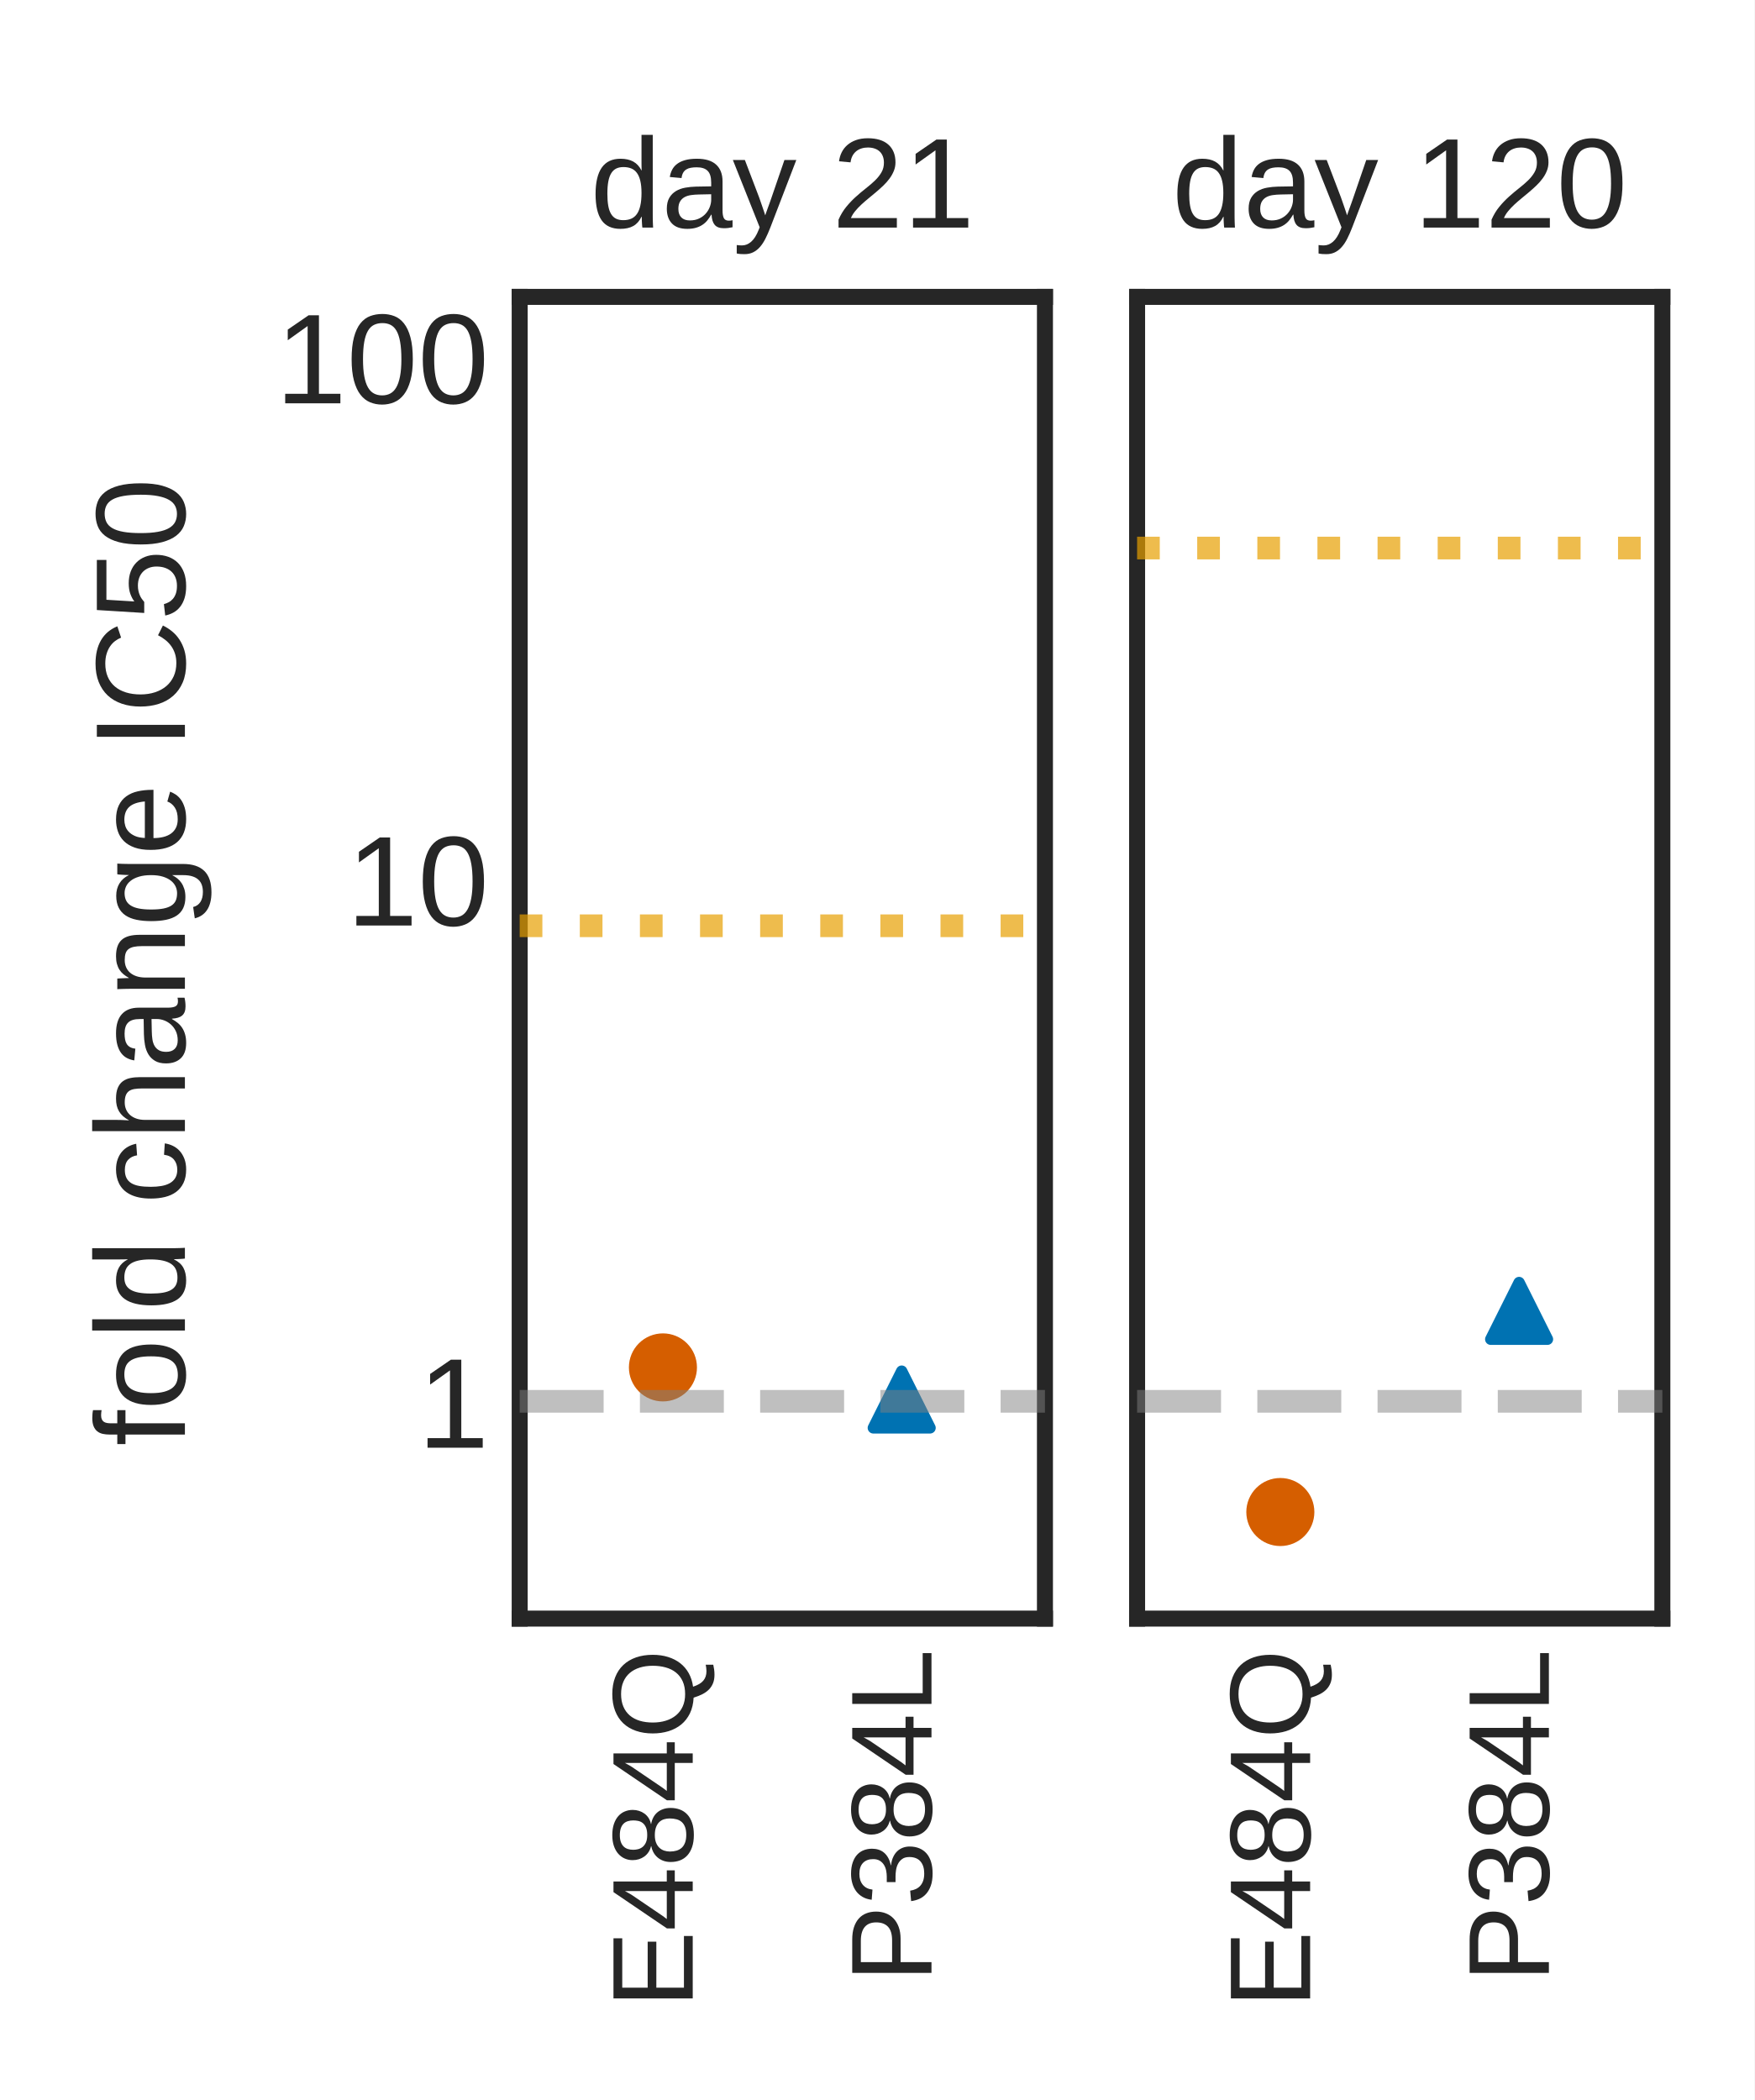
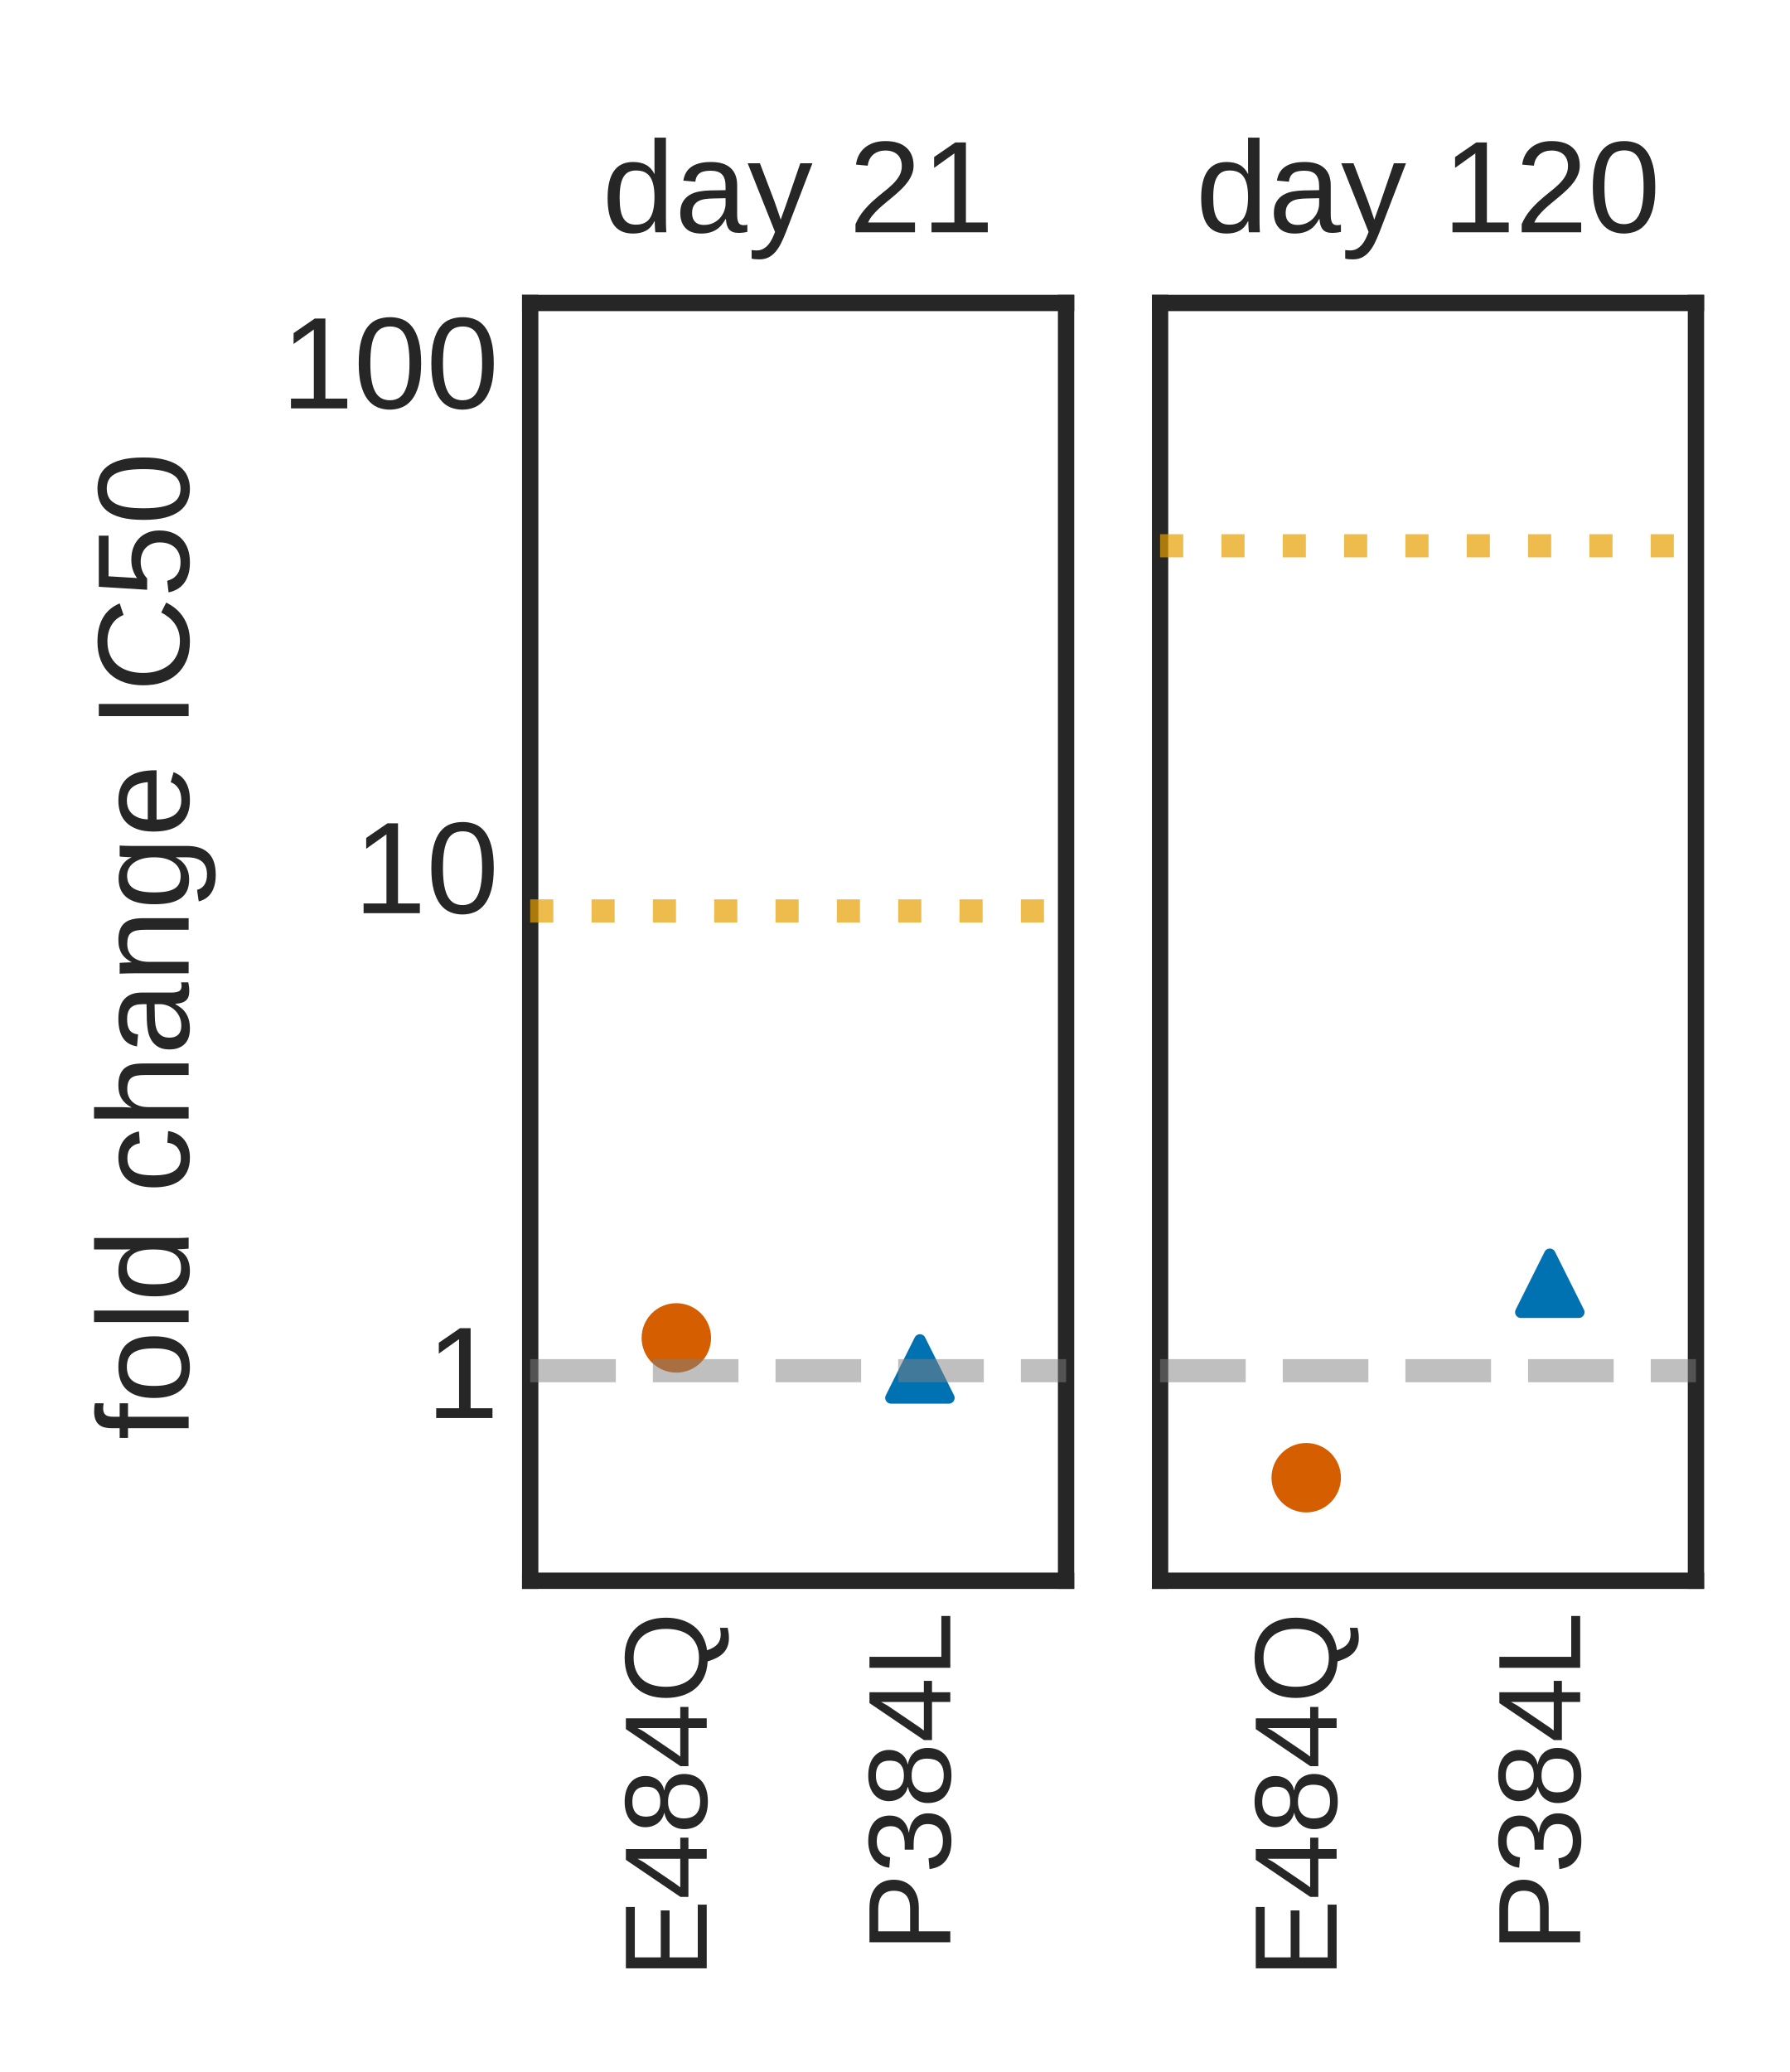
- <svg xmlns="http://www.w3.org/2000/svg" xmlns:xlink="http://www.w3.org/1999/xlink" height="164.102pt" version="1.1" viewBox="0 0 137.085 164.102" width="137.085pt">
+ <svg xmlns="http://www.w3.org/2000/svg" xmlns:xlink="http://www.w3.org/1999/xlink" height="158.666pt" version="1.1" viewBox="0 0 137.085 158.666" width="137.085pt">
  <defs>
    <style type="text/css">*{stroke-linecap:butt;stroke-linejoin:round;}</style>
  </defs>
  <g id="figure_1">
    <g id="patch_1">
-       <path d="M 0 164.102  L 137.085 164.102  L 137.085 0  L 0 0  z " style="fill:#ffffff;" />
+       <path d="M 0 158.666  L 137.085 158.666  L 137.085 0  L 0 0  z " style="fill:#ffffff;" />
    </g>
    <g id="axes_1">
      <g id="patch_2">
-         <path d="M 40.605 126.484  L 81.645 126.484  L 81.645 23.2  L 40.605 23.2  z " style="fill:#ffffff;" />
+         <path d="M 40.605 121.048  L 81.645 121.048  L 81.645 23.2  L 40.605 23.2  z " style="fill:#ffffff;" />
      </g>
      <g id="matplotlib.axis_1">
        <g id="xtick_1">
          <g id="line2d_1" />
          <g id="text_1">
-             <g style="fill:#262626;" transform="translate(54.12476 156.9021)rotate(-90)scale(0.09 -0.09)">
+             <g style="fill:#262626;" transform="translate(54.12476 151.4661)rotate(-90)scale(0.09 -0.09)">
              <defs>
                <path d="M 8.203 0  L 8.203 68.797  L 60.406 68.797  L 60.406 61.188  L 17.531 61.188  L 17.531 39.109  L 57.469 39.109  L 57.469 31.594  L 17.531 31.594  L 17.531 7.625  L 62.406 7.625  L 62.406 0  z " id="LiberationSans-69" />
                <path d="M 43.016 15.578  L 43.016 0  L 34.719 0  L 34.719 15.578  L 2.297 15.578  L 2.297 22.406  L 33.797 68.797  L 43.016 68.797  L 43.016 22.516  L 52.688 22.516  L 52.688 15.578  z M 34.719 58.891  Q 34.625 58.641 34.234 57.938  Q 33.844 57.234 33.344 56.344  Q 32.859 55.469 32.344 54.562  Q 31.844 53.656 31.453 53.078  L 13.812 27.094  Q 13.578 26.703 13.109 26.062  Q 12.641 25.438 12.156 24.781  Q 11.672 24.125 11.172 23.484  Q 10.688 22.859 10.406 22.516  L 34.719 22.516  z " id="LiberationSans-52" />
                <path d="M 51.266 19.188  Q 51.266 14.797 49.875 11.109  Q 48.484 7.422 45.625 4.734  Q 42.781 2.047 38.328 0.531  Q 33.891 -0.984 27.828 -0.984  Q 21.781 -0.984 17.359 0.531  Q 12.938 2.047 10.031 4.703  Q 7.125 7.375 5.734 11.062  Q 4.344 14.75 4.344 19.094  Q 4.344 22.859 5.484 25.781  Q 6.641 28.719 8.562 30.828  Q 10.5 32.953 12.969 34.25  Q 15.438 35.547 18.062 35.984  L 18.062 36.188  Q 15.188 36.859 12.906 38.375  Q 10.641 39.891 9.094 42.016  Q 7.562 44.141 6.75 46.719  Q 5.953 49.312 5.953 52.203  Q 5.953 55.812 7.344 59  Q 8.734 62.203 11.469 64.625  Q 14.203 67.047 18.25 68.438  Q 22.312 69.828 27.641 69.828  Q 33.25 69.828 37.375 68.406  Q 41.5 67 44.203 64.578  Q 46.922 62.156 48.234 58.938  Q 49.562 55.719 49.562 52.094  Q 49.562 49.266 48.75 46.672  Q 47.953 44.094 46.406 41.969  Q 44.875 39.844 42.594 38.344  Q 40.328 36.859 37.359 36.281  L 37.359 36.078  Q 40.328 35.594 42.859 34.297  Q 45.406 33.016 47.266 30.891  Q 49.125 28.766 50.188 25.828  Q 51.266 22.906 51.266 19.188  z M 40.438 51.609  Q 40.438 54.203 39.766 56.344  Q 39.109 58.5 37.594 60.031  Q 36.078 61.578 33.641 62.422  Q 31.203 63.281 27.641 63.281  Q 24.172 63.281 21.781 62.422  Q 19.391 61.578 17.844 60.031  Q 16.312 58.5 15.625 56.344  Q 14.938 54.203 14.938 51.609  Q 14.938 49.562 15.469 47.406  Q 16.016 45.266 17.422 43.5  Q 18.844 41.75 21.328 40.625  Q 23.828 39.5 27.734 39.5  Q 31.891 39.5 34.406 40.625  Q 36.922 41.75 38.25 43.5  Q 39.594 45.266 40.016 47.406  Q 40.438 49.562 40.438 51.609  z M 42.141 20.016  Q 42.141 22.516 41.453 24.828  Q 40.766 27.156 39.109 28.938  Q 37.453 30.719 34.641 31.812  Q 31.844 32.906 27.641 32.906  Q 23.781 32.906 21.062 31.812  Q 18.359 30.719 16.672 28.906  Q 14.984 27.094 14.203 24.719  Q 13.422 22.359 13.422 19.828  Q 13.422 16.656 14.203 14.031  Q 14.984 11.422 16.688 9.547  Q 18.406 7.672 21.188 6.641  Q 23.969 5.609 27.938 5.609  Q 31.938 5.609 34.672 6.641  Q 37.406 7.672 39.062 9.547  Q 40.719 11.422 41.422 14.078  Q 42.141 16.75 42.141 20.016  z " id="LiberationSans-56" />
                <path d="M 73 34.719  Q 73 27.438 71.109 21.406  Q 69.234 15.375 65.688 10.828  Q 62.156 6.297 57 3.438  Q 51.859 0.594 45.312 -0.297  Q 46.344 -3.422 47.625 -5.609  Q 48.922 -7.812 50.578 -9.203  Q 52.25 -10.594 54.266 -11.25  Q 56.297 -11.922 58.797 -11.922  Q 60.156 -11.922 61.719 -11.719  Q 63.281 -11.531 64.406 -11.281  L 64.406 -17.828  Q 62.547 -18.266 60.328 -18.578  Q 58.109 -18.891 55.719 -18.891  Q 51.516 -18.891 48.391 -17.641  Q 45.266 -16.406 42.891 -14.078  Q 40.531 -11.766 38.812 -8.391  Q 37.109 -5.031 35.797 -0.781  Q 28.078 -0.391 22.234 2.406  Q 16.406 5.219 12.516 9.938  Q 8.641 14.656 6.688 20.969  Q 4.734 27.297 4.734 34.719  Q 4.734 42.781 6.984 49.266  Q 9.234 55.766 13.578 60.328  Q 17.922 64.891 24.297 67.359  Q 30.672 69.828 38.922 69.828  Q 47.125 69.828 53.484 67.328  Q 59.859 64.844 64.172 60.25  Q 68.5 55.672 70.75 49.172  Q 73 42.672 73 34.719  z M 63.484 34.719  Q 63.484 40.922 61.891 46  Q 60.297 51.078 57.203 54.688  Q 54.109 58.297 49.516 60.25  Q 44.922 62.203 38.922 62.203  Q 32.766 62.203 28.125 60.25  Q 23.484 58.297 20.375 54.688  Q 17.281 51.078 15.734 46  Q 14.203 40.922 14.203 34.719  Q 14.203 28.516 15.797 23.359  Q 17.391 18.219 20.484 14.484  Q 23.578 10.75 28.188 8.672  Q 32.812 6.594 38.812 6.594  Q 45.266 6.594 49.922 8.688  Q 54.594 10.797 57.594 14.531  Q 60.594 18.266 62.031 23.438  Q 63.484 28.609 63.484 34.719  z " id="LiberationSans-81" />
              </defs>
              <use xlink:href="#LiberationSans-69" />
              <use x="66.699" xlink:href="#LiberationSans-52" />
              <use x="122.314" xlink:href="#LiberationSans-56" />
              <use x="177.93" xlink:href="#LiberationSans-52" />
              <use x="233.545" xlink:href="#LiberationSans-81" />
            </g>
          </g>
        </g>
        <g id="xtick_2">
          <g id="line2d_2" />
          <g id="text_2">
-             <g style="fill:#262626;" transform="translate(72.7793 154.9067)rotate(-90)scale(0.09 -0.09)">
+             <g style="fill:#262626;" transform="translate(72.7793 149.4707)rotate(-90)scale(0.09 -0.09)">
              <defs>
                <path d="M 61.422 48.094  Q 61.422 43.609 59.938 39.719  Q 58.453 35.844 55.5 32.984  Q 52.547 30.125 48.094 28.469  Q 43.656 26.812 37.75 26.812  L 17.531 26.812  L 17.531 0  L 8.203 0  L 8.203 68.797  L 37.156 68.797  Q 43.266 68.797 47.797 67.312  Q 52.344 65.828 55.375 63.109  Q 58.406 60.406 59.906 56.562  Q 61.422 52.734 61.422 48.094  z M 52.047 48  Q 52.047 54.547 48.047 57.938  Q 44.047 61.328 36.031 61.328  L 17.531 61.328  L 17.531 34.188  L 36.422 34.188  Q 44.484 34.188 48.266 37.75  Q 52.047 41.312 52.047 48  z " id="LiberationSans-80" />
                <path d="M 51.219 19  Q 51.219 14.266 49.672 10.547  Q 48.141 6.844 45.188 4.266  Q 42.234 1.703 37.859 0.359  Q 33.5 -0.984 27.875 -0.984  Q 21.484 -0.984 17.109 0.609  Q 12.75 2.203 9.906 4.812  Q 7.078 7.422 5.656 10.766  Q 4.25 14.109 3.812 17.672  L 12.891 18.5  Q 13.281 15.766 14.328 13.516  Q 15.375 11.281 17.188 9.672  Q 19 8.062 21.625 7.172  Q 24.266 6.297 27.875 6.297  Q 34.516 6.297 38.297 9.562  Q 42.094 12.844 42.094 19.281  Q 42.094 23.094 40.406 25.406  Q 38.719 27.734 36.203 29.031  Q 33.688 30.328 30.734 30.766  Q 27.781 31.203 25.297 31.203  L 20.312 31.203  L 20.312 38.812  L 25.094 38.812  Q 27.594 38.812 30.266 39.328  Q 32.953 39.844 35.172 41.188  Q 37.406 42.531 38.844 44.828  Q 40.281 47.125 40.281 50.688  Q 40.281 56.203 37.031 59.391  Q 33.797 62.594 27.391 62.594  Q 21.578 62.594 17.984 59.609  Q 14.406 56.641 13.812 51.219  L 4.984 51.906  Q 5.516 56.453 7.469 59.812  Q 9.422 63.188 12.422 65.406  Q 15.438 67.625 19.281 68.719  Q 23.141 69.828 27.484 69.828  Q 33.25 69.828 37.391 68.375  Q 41.547 66.938 44.188 64.469  Q 46.828 62.016 48.062 58.688  Q 49.312 55.375 49.312 51.609  Q 49.312 48.578 48.484 45.938  Q 47.656 43.312 45.891 41.203  Q 44.141 39.109 41.422 37.594  Q 38.719 36.078 34.906 35.297  L 34.906 35.109  Q 39.062 34.672 42.141 33.219  Q 45.219 31.781 47.219 29.625  Q 49.219 27.484 50.219 24.75  Q 51.219 22.016 51.219 19  z " id="LiberationSans-51" />
                <path d="M 8.203 0  L 8.203 68.797  L 17.531 68.797  L 17.531 7.625  L 52.297 7.625  L 52.297 0  z " id="LiberationSans-76" />
              </defs>
              <use xlink:href="#LiberationSans-80" />
              <use x="66.699" xlink:href="#LiberationSans-51" />
              <use x="122.314" xlink:href="#LiberationSans-56" />
              <use x="177.93" xlink:href="#LiberationSans-52" />
              <use x="233.545" xlink:href="#LiberationSans-76" />
            </g>
          </g>
        </g>
      </g>
      <g id="matplotlib.axis_2">
        <g id="ytick_1">
          <g id="line2d_3" />
          <g id="text_3">
-             <g style="fill:#262626;" transform="translate(32.64375 113.129)scale(0.1 -0.1)">
+             <g style="fill:#262626;" transform="translate(32.64375 108.5866)scale(0.1 -0.1)">
              <defs>
                <path d="M 7.625 0  L 7.625 7.469  L 25.141 7.469  L 25.141 60.406  L 9.625 49.312  L 9.625 57.625  L 25.875 68.797  L 33.984 68.797  L 33.984 7.469  L 50.734 7.469  L 50.734 0  z " id="LiberationSans-49" />
              </defs>
              <use xlink:href="#LiberationSans-49" />
            </g>
          </g>
        </g>
        <g id="ytick_2">
          <g id="line2d_4" />
          <g id="text_4">
-             <g style="fill:#262626;" transform="translate(27.08281 72.32361)scale(0.1 -0.1)">
+             <g style="fill:#262626;" transform="translate(27.08281 69.92886)scale(0.1 -0.1)">
              <defs>
                <path d="M 51.703 34.422  Q 51.703 24.516 49.828 17.75  Q 47.953 10.984 44.703 6.812  Q 41.453 2.641 37.062 0.828  Q 32.672 -0.984 27.688 -0.984  Q 22.656 -0.984 18.312 0.828  Q 13.969 2.641 10.766 6.781  Q 7.562 10.938 5.734 17.703  Q 3.906 24.469 3.906 34.422  Q 3.906 44.828 5.734 51.641  Q 7.562 58.453 10.781 62.5  Q 14.016 66.547 18.406 68.188  Q 22.797 69.828 27.984 69.828  Q 32.906 69.828 37.219 68.188  Q 41.547 66.547 44.766 62.5  Q 48 58.453 49.844 51.641  Q 51.703 44.828 51.703 34.422  z M 42.781 34.422  Q 42.781 42.625 41.797 48.062  Q 40.828 53.516 38.922 56.766  Q 37.016 60.016 34.25 61.359  Q 31.5 62.703 27.984 62.703  Q 24.266 62.703 21.438 61.328  Q 18.609 59.969 16.672 56.719  Q 14.75 53.469 13.766 48.016  Q 12.797 42.578 12.797 34.422  Q 12.797 26.516 13.797 21.094  Q 14.797 15.672 16.719 12.375  Q 18.656 9.078 21.438 7.641  Q 24.219 6.203 27.781 6.203  Q 31.25 6.203 34.031 7.641  Q 36.812 9.078 38.734 12.375  Q 40.672 15.672 41.719 21.094  Q 42.781 26.516 42.781 34.422  z " id="LiberationSans-48" />
              </defs>
              <use xlink:href="#LiberationSans-49" />
              <use x="55.615" xlink:href="#LiberationSans-48" />
            </g>
          </g>
        </g>
        <g id="ytick_3">
          <g id="line2d_5" />
          <g id="text_5">
-             <g style="fill:#262626;" transform="translate(21.52188 31.51816)scale(0.1 -0.1)">
+             <g style="fill:#262626;" transform="translate(21.52188 31.27107)scale(0.1 -0.1)">
              <use xlink:href="#LiberationSans-49" />
              <use x="55.615" xlink:href="#LiberationSans-48" />
              <use x="111.23" xlink:href="#LiberationSans-48" />
            </g>
          </g>
        </g>
        <g id="ytick_4">
          <g id="line2d_6" />
        </g>
        <g id="ytick_5">
          <g id="line2d_7" />
        </g>
        <g id="ytick_6">
          <g id="line2d_8" />
        </g>
        <g id="ytick_7">
          <g id="line2d_9" />
        </g>
        <g id="ytick_8">
          <g id="line2d_10" />
        </g>
        <g id="ytick_9">
          <g id="line2d_11" />
        </g>
        <g id="ytick_10">
          <g id="line2d_12" />
        </g>
        <g id="ytick_11">
          <g id="line2d_13" />
        </g>
        <g id="ytick_12">
          <g id="line2d_14" />
        </g>
        <g id="ytick_13">
          <g id="line2d_15" />
        </g>
        <g id="ytick_14">
          <g id="line2d_16" />
        </g>
        <g id="ytick_15">
          <g id="line2d_17" />
        </g>
        <g id="ytick_16">
          <g id="line2d_18" />
        </g>
        <g id="ytick_17">
          <g id="line2d_19" />
        </g>
        <g id="ytick_18">
          <g id="line2d_20" />
        </g>
        <g id="ytick_19">
          <g id="line2d_21" />
        </g>
        <g id="ytick_20">
          <g id="line2d_22" />
        </g>
        <g id="ytick_21">
          <g id="line2d_23" />
        </g>
        <g id="ytick_22">
          <g id="line2d_24" />
        </g>
        <g id="ytick_23">
          <g id="line2d_25" />
        </g>
        <g id="ytick_24">
          <g id="line2d_26" />
        </g>
        <g id="ytick_25">
          <g id="line2d_27" />
        </g>
        <g id="text_6">
-           <g style="fill:#262626;" transform="translate(14.44688 112.9863)rotate(-90)scale(0.1 -0.1)">
+           <g style="fill:#262626;" transform="translate(14.44688 110.2503)rotate(-90)scale(0.1 -0.1)">
            <defs>
              <path d="M 17.625 46.438  L 17.625 0  L 8.844 0  L 8.844 46.438  L 1.422 46.438  L 1.422 52.828  L 8.844 52.828  L 8.844 58.797  Q 8.844 61.672 9.375 64.141  Q 9.906 66.609 11.344 68.438  Q 12.797 70.266 15.281 71.312  Q 17.781 72.359 21.734 72.359  Q 23.297 72.359 24.969 72.219  Q 26.656 72.078 27.938 71.781  L 27.938 65.094  Q 27.094 65.234 26 65.359  Q 24.906 65.484 24.031 65.484  Q 22.078 65.484 20.828 64.938  Q 19.578 64.406 18.875 63.406  Q 18.172 62.406 17.891 60.938  Q 17.625 59.469 17.625 57.562  L 17.625 52.828  L 27.938 52.828  L 27.938 46.438  z " id="LiberationSans-102" />
              <path d="M 51.422 26.469  Q 51.422 12.594 45.312 5.797  Q 39.203 -0.984 27.594 -0.984  Q 22.078 -0.984 17.719 0.672  Q 13.375 2.344 10.375 5.766  Q 7.375 9.188 5.781 14.328  Q 4.203 19.484 4.203 26.469  Q 4.203 53.812 27.875 53.812  Q 34.031 53.812 38.5 52.094  Q 42.969 50.391 45.828 46.969  Q 48.688 43.562 50.047 38.422  Q 51.422 33.297 51.422 26.469  z M 42.188 26.469  Q 42.188 32.625 41.234 36.625  Q 40.281 40.625 38.453 43.016  Q 36.625 45.406 33.984 46.359  Q 31.344 47.312 28.031 47.312  Q 24.656 47.312 21.938 46.312  Q 19.234 45.312 17.328 42.891  Q 15.438 40.484 14.422 36.469  Q 13.422 32.469 13.422 26.469  Q 13.422 20.312 14.5 16.281  Q 15.578 12.25 17.453 9.859  Q 19.344 7.469 21.906 6.484  Q 24.469 5.516 27.484 5.516  Q 30.859 5.516 33.594 6.469  Q 36.328 7.422 38.234 9.812  Q 40.141 12.203 41.156 16.25  Q 42.188 20.312 42.188 26.469  z " id="LiberationSans-111" />
              <path d="M 6.734 0  L 6.734 72.469  L 15.531 72.469  L 15.531 0  z " id="LiberationSans-108" />
              <path d="M 40.094 8.5  Q 37.641 3.422 33.609 1.219  Q 29.594 -0.984 23.641 -0.984  Q 13.625 -0.984 8.906 5.75  Q 4.203 12.5 4.203 26.172  Q 4.203 53.812 23.641 53.812  Q 29.641 53.812 33.641 51.609  Q 37.641 49.422 40.094 44.625  L 40.188 44.625  Q 40.188 45.125 40.156 46.172  Q 40.141 47.219 40.109 48.359  Q 40.094 49.516 40.094 50.531  Q 40.094 51.562 40.094 52  L 40.094 72.469  L 48.875 72.469  L 48.875 10.891  Q 48.875 8.984 48.891 7.219  Q 48.922 5.469 48.969 4  Q 49.031 2.547 49.078 1.484  Q 49.125 0.438 49.172 0  L 40.766 0  Q 40.672 0.484 40.594 1.391  Q 40.531 2.297 40.453 3.469  Q 40.375 4.641 40.328 5.938  Q 40.281 7.234 40.281 8.5  z M 13.422 26.469  Q 13.422 21 14.109 17.094  Q 14.797 13.188 16.312 10.672  Q 17.828 8.156 20.172 6.984  Q 22.516 5.812 25.875 5.812  Q 29.344 5.812 32 6.938  Q 34.672 8.062 36.453 10.578  Q 38.234 13.094 39.156 17.141  Q 40.094 21.188 40.094 27.047  Q 40.094 32.672 39.156 36.547  Q 38.234 40.438 36.422 42.828  Q 34.625 45.219 32 46.266  Q 29.391 47.312 25.984 47.312  Q 22.75 47.312 20.406 46.188  Q 18.062 45.062 16.5 42.578  Q 14.938 40.094 14.172 36.109  Q 13.422 32.125 13.422 26.469  z " id="LiberationSans-100" />
              <path id="LiberationSans-32" />
              <path d="M 13.422 26.656  Q 13.422 22.125 14.078 18.312  Q 14.75 14.5 16.312 11.734  Q 17.875 8.984 20.438 7.469  Q 23 5.953 26.766 5.953  Q 31.453 5.953 34.594 8.484  Q 37.75 11.031 38.484 16.312  L 47.359 15.719  Q 46.922 12.453 45.453 9.422  Q 44 6.391 41.484 4.094  Q 38.969 1.812 35.344 0.406  Q 31.734 -0.984 27 -0.984  Q 20.797 -0.984 16.453 1.109  Q 12.109 3.219 9.391 6.906  Q 6.688 10.594 5.469 15.594  Q 4.25 20.609 4.25 26.469  Q 4.25 31.781 5.125 35.859  Q 6 39.938 7.594 42.984  Q 9.188 46.047 11.328 48.125  Q 13.484 50.203 15.984 51.438  Q 18.5 52.688 21.281 53.25  Q 24.078 53.812 26.906 53.812  Q 31.344 53.812 34.812 52.594  Q 38.281 51.375 40.797 49.25  Q 43.312 47.125 44.875 44.234  Q 46.438 41.359 47.078 38.031  L 38.031 37.359  Q 37.359 41.75 34.562 44.328  Q 31.781 46.922 26.656 46.922  Q 22.906 46.922 20.391 45.672  Q 17.875 44.438 16.312 41.922  Q 14.75 39.406 14.078 35.594  Q 13.422 31.781 13.422 26.656  z " id="LiberationSans-99" />
              <path d="M 15.484 43.797  Q 16.938 46.484 18.641 48.359  Q 20.359 50.25 22.406 51.469  Q 24.469 52.688 26.906 53.25  Q 29.344 53.812 32.375 53.812  Q 37.453 53.812 40.703 52.438  Q 43.953 51.078 45.828 48.609  Q 47.703 46.141 48.406 42.719  Q 49.125 39.312 49.125 35.203  L 49.125 0  L 40.281 0  L 40.281 33.5  Q 40.281 36.859 39.859 39.391  Q 39.453 41.938 38.281 43.625  Q 37.109 45.312 34.953 46.156  Q 32.812 47.016 29.391 47.016  Q 26.266 47.016 23.75 45.891  Q 21.234 44.781 19.453 42.719  Q 17.672 40.672 16.688 37.734  Q 15.719 34.812 15.719 31.156  L 15.719 0  L 6.938 0  L 6.938 72.469  L 15.719 72.469  L 15.719 53.609  Q 15.719 52 15.672 50.391  Q 15.625 48.781 15.547 47.406  Q 15.484 46.047 15.422 45.094  Q 15.375 44.141 15.328 43.797  z " id="LiberationSans-104" />
              <path d="M 20.219 -0.984  Q 12.25 -0.984 8.25 3.219  Q 4.25 7.422 4.25 14.75  Q 4.25 19.969 6.219 23.312  Q 8.203 26.656 11.391 28.562  Q 14.594 30.469 18.688 31.203  Q 22.797 31.938 27.047 32.031  L 38.922 32.234  L 38.922 35.109  Q 38.922 38.375 38.234 40.672  Q 37.547 42.969 36.125 44.375  Q 34.719 45.797 32.594 46.453  Q 30.469 47.125 27.594 47.125  Q 25.047 47.125 23 46.75  Q 20.953 46.391 19.438 45.438  Q 17.922 44.484 16.984 42.844  Q 16.062 41.219 15.766 38.719  L 6.594 39.547  Q 7.078 42.672 8.438 45.281  Q 9.812 47.906 12.328 49.797  Q 14.844 51.703 18.625 52.75  Q 22.406 53.812 27.781 53.812  Q 37.75 53.812 42.766 49.234  Q 47.797 44.672 47.797 36.031  L 47.797 13.281  Q 47.797 9.375 48.828 7.391  Q 49.859 5.422 52.734 5.422  Q 53.469 5.422 54.203 5.516  Q 54.938 5.609 55.609 5.766  L 55.609 0.297  Q 53.953 -0.094 52.312 -0.281  Q 50.688 -0.484 48.828 -0.484  Q 46.344 -0.484 44.562 0.172  Q 42.781 0.828 41.656 2.172  Q 40.531 3.516 39.938 5.484  Q 39.359 7.469 39.203 10.109  L 38.922 10.109  Q 37.5 7.562 35.812 5.516  Q 34.125 3.469 31.875 2.031  Q 29.641 0.594 26.781 -0.188  Q 23.922 -0.984 20.219 -0.984  z M 22.219 5.609  Q 26.422 5.609 29.562 7.141  Q 32.719 8.688 34.781 11.078  Q 36.859 13.484 37.891 16.312  Q 38.922 19.141 38.922 21.734  L 38.922 26.078  L 29.297 25.875  Q 26.078 25.828 23.172 25.406  Q 20.266 25 18.062 23.781  Q 15.875 22.562 14.578 20.359  Q 13.281 18.172 13.281 14.594  Q 13.281 10.297 15.594 7.953  Q 17.922 5.609 22.219 5.609  z " id="LiberationSans-97" />
              <path d="M 40.281 0  L 40.281 33.5  Q 40.281 37.359 39.719 39.938  Q 39.156 42.531 37.891 44.109  Q 36.625 45.703 34.547 46.359  Q 32.469 47.016 29.391 47.016  Q 26.266 47.016 23.75 45.922  Q 21.234 44.828 19.453 42.75  Q 17.672 40.672 16.688 37.625  Q 15.719 34.578 15.719 30.609  L 15.719 0  L 6.938 0  L 6.938 41.547  Q 6.938 43.219 6.906 45.047  Q 6.891 46.875 6.828 48.5  Q 6.781 50.141 6.734 51.312  Q 6.688 52.484 6.641 52.828  L 14.938 52.828  Q 14.984 52.594 15.031 51.516  Q 15.094 50.438 15.156 49.047  Q 15.234 47.656 15.281 46.219  Q 15.328 44.781 15.328 43.797  L 15.484 43.797  Q 16.75 46.094 18.266 47.953  Q 19.781 49.812 21.781 51.094  Q 23.781 52.391 26.359 53.094  Q 28.953 53.812 32.375 53.812  Q 36.766 53.812 39.938 52.734  Q 43.109 51.656 45.156 49.406  Q 47.219 47.172 48.172 43.625  Q 49.125 40.094 49.125 35.203  L 49.125 0  z " id="LiberationSans-110" />
              <path d="M 26.766 -20.75  Q 22.219 -20.75 18.703 -19.812  Q 15.188 -18.891 12.688 -17.156  Q 10.203 -15.438 8.641 -13.031  Q 7.078 -10.641 6.391 -7.719  L 15.234 -6.453  Q 16.109 -10.109 19.109 -12.078  Q 22.125 -14.062 27 -14.062  Q 29.984 -14.062 32.422 -13.234  Q 34.859 -12.406 36.562 -10.562  Q 38.281 -8.734 39.203 -5.797  Q 40.141 -2.875 40.141 1.312  L 40.141 9.812  L 40.047 9.812  Q 39.062 7.812 37.625 5.984  Q 36.188 4.156 34.109 2.734  Q 32.031 1.312 29.297 0.453  Q 26.562 -0.391 23.047 -0.391  Q 18.016 -0.391 14.422 1.297  Q 10.844 2.984 8.562 6.344  Q 6.297 9.719 5.25 14.719  Q 4.203 19.734 4.203 26.312  Q 4.203 32.672 5.25 37.75  Q 6.297 42.828 8.656 46.359  Q 11.031 49.906 14.812 51.781  Q 18.609 53.656 24.031 53.656  Q 29.641 53.656 33.766 51.094  Q 37.891 48.531 40.141 43.797  L 40.234 43.797  Q 40.234 45.016 40.297 46.531  Q 40.375 48.047 40.453 49.391  Q 40.531 50.734 40.625 51.703  Q 40.719 52.688 40.828 52.828  L 49.172 52.828  Q 49.125 52.391 49.078 51.344  Q 49.031 50.297 48.969 48.828  Q 48.922 47.359 48.891 45.578  Q 48.875 43.797 48.875 41.891  L 48.875 1.516  Q 48.875 -9.578 43.422 -15.156  Q 37.984 -20.75 26.766 -20.75  z M 40.141 26.422  Q 40.141 31.938 38.938 35.859  Q 37.75 39.797 35.797 42.281  Q 33.844 44.781 31.328 45.953  Q 28.812 47.125 26.172 47.125  Q 22.797 47.125 20.375 45.953  Q 17.969 44.781 16.375 42.266  Q 14.797 39.75 14.031 35.812  Q 13.281 31.891 13.281 26.422  Q 13.281 20.703 14.031 16.812  Q 14.797 12.938 16.359 10.547  Q 17.922 8.156 20.312 7.125  Q 22.703 6.109 26.031 6.109  Q 28.656 6.109 31.172 7.219  Q 33.688 8.344 35.688 10.781  Q 37.703 13.234 38.922 17.094  Q 40.141 20.953 40.141 26.422  z " id="LiberationSans-103" />
              <path d="M 13.484 24.562  Q 13.484 20.406 14.328 16.906  Q 15.188 13.422 16.969 10.906  Q 18.75 8.406 21.531 7  Q 24.312 5.609 28.219 5.609  Q 33.938 5.609 37.375 7.906  Q 40.828 10.203 42.047 13.719  L 49.75 11.531  Q 48.922 9.328 47.438 7.109  Q 45.953 4.891 43.453 3.094  Q 40.969 1.312 37.234 0.156  Q 33.5 -0.984 28.219 -0.984  Q 16.5 -0.984 10.375 6  Q 4.25 12.984 4.25 26.766  Q 4.25 34.188 6.094 39.328  Q 7.953 44.484 11.172 47.703  Q 14.406 50.922 18.703 52.359  Q 23 53.812 27.875 53.812  Q 34.516 53.812 38.984 51.656  Q 43.453 49.516 46.156 45.719  Q 48.875 41.938 50.016 36.812  Q 51.172 31.688 51.172 25.734  L 51.172 24.562  z M 42.094 31.297  Q 41.359 39.656 37.844 43.484  Q 34.328 47.312 27.734 47.312  Q 25.531 47.312 23.109 46.609  Q 20.703 45.906 18.656 44.094  Q 16.609 42.281 15.188 39.172  Q 13.766 36.078 13.578 31.297  z " id="LiberationSans-101" />
              <path d="M 9.234 0  L 9.234 68.797  L 18.562 68.797  L 18.562 0  z " id="LiberationSans-73" />
              <path d="M 38.672 62.203  Q 32.812 62.203 28.297 60.25  Q 23.781 58.297 20.719 54.688  Q 17.672 51.078 16.109 46  Q 14.547 40.922 14.547 34.719  Q 14.547 28.516 16.234 23.359  Q 17.922 18.219 21.062 14.5  Q 24.219 10.797 28.781 8.734  Q 33.344 6.688 39.062 6.688  Q 43.062 6.688 46.359 7.734  Q 49.656 8.797 52.312 10.688  Q 54.984 12.594 57.078 15.203  Q 59.188 17.828 60.797 21  L 68.406 17.188  Q 66.547 13.328 63.812 10  Q 61.078 6.688 57.391 4.25  Q 53.719 1.812 49.047 0.406  Q 44.391 -0.984 38.625 -0.984  Q 30.281 -0.984 24 1.672  Q 17.719 4.344 13.5 9.109  Q 9.281 13.875 7.172 20.406  Q 5.078 26.953 5.078 34.719  Q 5.078 42.781 7.297 49.266  Q 9.516 55.766 13.781 60.328  Q 18.062 64.891 24.312 67.359  Q 30.562 69.828 38.578 69.828  Q 49.562 69.828 56.938 65.531  Q 64.312 61.234 67.781 52.781  L 58.938 49.859  Q 57.953 52.297 56.297 54.516  Q 54.641 56.734 52.141 58.438  Q 49.656 60.156 46.312 61.172  Q 42.969 62.203 38.672 62.203  z " id="LiberationSans-67" />
              <path d="M 51.422 22.406  Q 51.422 17.234 49.859 12.938  Q 48.297 8.641 45.219 5.531  Q 42.141 2.438 37.578 0.719  Q 33.016 -0.984 27 -0.984  Q 21.578 -0.984 17.547 0.281  Q 13.531 1.562 10.734 3.781  Q 7.953 6 6.312 8.984  Q 4.688 11.969 4 15.375  L 12.891 16.406  Q 13.422 14.453 14.391 12.625  Q 15.375 10.797 17.062 9.344  Q 18.75 7.906 21.219 7.047  Q 23.688 6.203 27.203 6.203  Q 30.609 6.203 33.391 7.25  Q 36.188 8.297 38.156 10.344  Q 40.141 12.406 41.203 15.375  Q 42.281 18.359 42.281 22.219  Q 42.281 25.391 41.25 28.047  Q 40.234 30.719 38.328 32.641  Q 36.422 34.578 33.656 35.641  Q 30.906 36.719 27.391 36.719  Q 25.203 36.719 23.344 36.328  Q 21.484 35.938 19.891 35.25  Q 18.312 34.578 17.016 33.672  Q 15.719 32.766 14.594 31.781  L 6 31.781  L 8.297 68.797  L 47.406 68.797  L 47.406 61.328  L 16.312 61.328  L 14.984 39.5  Q 17.328 41.312 20.844 42.594  Q 24.359 43.891 29.203 43.891  Q 34.328 43.891 38.422 42.328  Q 42.531 40.766 45.406 37.906  Q 48.297 35.062 49.859 31.109  Q 51.422 27.156 51.422 22.406  z " id="LiberationSans-53" />
            </defs>
            <use xlink:href="#LiberationSans-102" />
            <use x="27.783" xlink:href="#LiberationSans-111" />
            <use x="83.398" xlink:href="#LiberationSans-108" />
            <use x="105.615" xlink:href="#LiberationSans-100" />
            <use x="161.23" xlink:href="#LiberationSans-32" />
            <use x="189.014" xlink:href="#LiberationSans-99" />
            <use x="239.014" xlink:href="#LiberationSans-104" />
            <use x="294.629" xlink:href="#LiberationSans-97" />
            <use x="350.244" xlink:href="#LiberationSans-110" />
            <use x="405.859" xlink:href="#LiberationSans-103" />
            <use x="461.475" xlink:href="#LiberationSans-101" />
            <use x="517.09" xlink:href="#LiberationSans-32" />
            <use x="544.873" xlink:href="#LiberationSans-73" />
            <use x="572.656" xlink:href="#LiberationSans-67" />
            <use x="644.873" xlink:href="#LiberationSans-53" />
            <use x="700.488" xlink:href="#LiberationSans-48" />
          </g>
        </g>
      </g>
      <g id="PathCollection_1">
        <defs>
-           <path d="M 0 -2.216  L -2.216 2.216  L 2.216 2.216  z " id="mc33ca6f68c" style="stroke:#0072b2;stroke-width:0.886;" />
+           <path d="M 0 -2.216  L -2.216 2.216  L 2.216 2.216  z " id="me2c1420873" style="stroke:#0072b2;stroke-width:0.886;" />
        </defs>
-         <g clip-path="url(#p1f6f3474d0)">
-           <use style="fill:#0072b2;stroke:#0072b2;stroke-width:0.886;" x="70.452" xlink:href="#mc33ca6f68c" y="109.363" />
+         <g clip-path="url(#pf8223e79ac)">
+           <use style="fill:#0072b2;stroke:#0072b2;stroke-width:0.886;" x="70.452" xlink:href="#me2c1420873" y="104.828" />
        </g>
      </g>
      <g id="PathCollection_2">
        <defs>
-           <path d="M 0 2.216  C 0.588 2.216 1.151 1.982 1.567 1.567  C 1.982 1.151 2.216 0.588 2.216 0  C 2.216 -0.588 1.982 -1.151 1.567 -1.567  C 1.151 -1.982 0.588 -2.216 0 -2.216  C -0.588 -2.216 -1.151 -1.982 -1.567 -1.567  C -1.982 -1.151 -2.216 -0.588 -2.216 0  C -2.216 0.588 -1.982 1.151 -1.567 1.567  C -1.151 1.982 -0.588 2.216 0 2.216  z " id="m890a2435ba" style="stroke:#d55e00;stroke-width:0.886;" />
+           <path d="M 0 2.216  C 0.588 2.216 1.151 1.982 1.567 1.567  C 1.982 1.151 2.216 0.588 2.216 0  C 2.216 -0.588 1.982 -1.151 1.567 -1.567  C 1.151 -1.982 0.588 -2.216 0 -2.216  C -0.588 -2.216 -1.151 -1.982 -1.567 -1.567  C -1.982 -1.151 -2.216 -0.588 -2.216 0  C -2.216 0.588 -1.982 1.151 -1.567 1.567  C -1.151 1.982 -0.588 2.216 0 2.216  z " id="m76bb05b228" style="stroke:#d55e00;stroke-width:0.886;" />
        </defs>
-         <g clip-path="url(#p1f6f3474d0)">
-           <use style="fill:#d55e00;stroke:#d55e00;stroke-width:0.886;" x="51.797" xlink:href="#m890a2435ba" y="106.854" />
+         <g clip-path="url(#pf8223e79ac)">
+           <use style="fill:#d55e00;stroke:#d55e00;stroke-width:0.886;" x="51.797" xlink:href="#m76bb05b228" y="102.451" />
        </g>
      </g>
      <g id="patch_3">
        <path d="M 40.605 23.2  L 81.645 23.2  L 81.645 7.2  L 40.605 7.2  z " style="fill:none;" />
      </g>
      <g id="patch_4">
-         <path d="M 40.605 126.484  L 40.605 23.2  " style="fill:none;stroke:#262626;stroke-linecap:square;stroke-linejoin:miter;stroke-width:1.25;" />
+         <path d="M 40.605 121.048  L 40.605 23.2  " style="fill:none;stroke:#262626;stroke-linecap:square;stroke-linejoin:miter;stroke-width:1.25;" />
      </g>
      <g id="patch_5">
-         <path d="M 81.645 126.484  L 81.645 23.2  " style="fill:none;stroke:#262626;stroke-linecap:square;stroke-linejoin:miter;stroke-width:1.25;" />
+         <path d="M 81.645 121.048  L 81.645 23.2  " style="fill:none;stroke:#262626;stroke-linecap:square;stroke-linejoin:miter;stroke-width:1.25;" />
      </g>
      <g id="patch_6">
-         <path d="M 40.605 126.484  L 81.645 126.484  " style="fill:none;stroke:#262626;stroke-linecap:square;stroke-linejoin:miter;stroke-width:1.25;" />
+         <path d="M 40.605 121.048  L 81.645 121.048  " style="fill:none;stroke:#262626;stroke-linecap:square;stroke-linejoin:miter;stroke-width:1.25;" />
      </g>
      <g id="patch_7">
        <path d="M 40.605 23.2  L 81.645 23.2  " style="fill:none;stroke:#262626;stroke-linecap:square;stroke-linejoin:miter;stroke-width:1.25;" />
      </g>
      <g id="LineCollection_1">
-         <path clip-path="url(#p1f6f3474d0)" d="M 40.605 109.506  L 81.645 109.506  " style="fill:none;stroke:#808080;stroke-dasharray:6.558,2.836;stroke-dashoffset:0;stroke-opacity:0.502;stroke-width:1.772;" />
+         <path clip-path="url(#pf8223e79ac)" d="M 40.605 104.963  L 81.645 104.963  " style="fill:none;stroke:#808080;stroke-dasharray:6.558,2.836;stroke-dashoffset:0;stroke-opacity:0.502;stroke-width:1.772;" />
      </g>
      <g id="text_7">
        <g style="fill:#262626;" transform="translate(46.11375 17.78594)scale(0.1 -0.1)">
          <defs>
            <path d="M 29.5 0  Q 27.641 -4.781 25.703 -8.609  Q 23.781 -12.453 21.391 -15.156  Q 19 -17.875 16.062 -19.312  Q 13.141 -20.75 9.328 -20.75  Q 7.672 -20.75 6.25 -20.656  Q 4.828 -20.562 3.266 -20.219  L 3.266 -13.625  Q 4.203 -13.766 5.375 -13.844  Q 6.547 -13.922 7.375 -13.922  Q 11.234 -13.922 14.547 -11.031  Q 17.875 -8.156 20.359 -1.859  L 21.188 0.25  L 0.25 52.828  L 9.625 52.828  L 20.75 23.641  Q 21.234 22.312 21.984 20.109  Q 22.75 17.922 23.5 15.719  Q 24.266 13.531 24.844 11.766  Q 25.438 10.016 25.531 9.578  Q 25.688 10.109 26.25 11.688  Q 26.812 13.281 27.516 15.234  Q 28.219 17.188 28.953 19.188  Q 29.688 21.188 30.172 22.656  L 40.531 52.828  L 49.812 52.828  z " id="LiberationSans-121" />
            <path d="M 5.031 0  L 5.031 6.203  Q 7.516 11.922 11.109 16.281  Q 14.703 20.656 18.656 24.188  Q 22.609 27.734 26.484 30.766  Q 30.375 33.797 33.5 36.812  Q 36.625 39.844 38.547 43.156  Q 40.484 46.484 40.484 50.688  Q 40.484 53.609 39.594 55.828  Q 38.719 58.062 37.062 59.562  Q 35.406 61.078 33.078 61.828  Q 30.766 62.594 27.938 62.594  Q 25.297 62.594 22.969 61.859  Q 20.656 61.141 18.844 59.672  Q 17.047 58.203 15.891 56.031  Q 14.75 53.859 14.406 50.984  L 5.422 51.812  Q 5.859 55.516 7.469 58.781  Q 9.078 62.062 11.906 64.531  Q 14.75 67 18.719 68.406  Q 22.703 69.828 27.938 69.828  Q 33.062 69.828 37.062 68.609  Q 41.062 67.391 43.812 64.984  Q 46.578 62.594 48.047 59.078  Q 49.516 55.562 49.516 50.984  Q 49.516 47.516 48.266 44.391  Q 47.016 41.266 44.938 38.422  Q 42.875 35.594 40.141 32.953  Q 37.406 30.328 34.422 27.812  Q 31.453 25.297 28.422 22.828  Q 25.391 20.359 22.719 17.859  Q 20.062 15.375 17.969 12.812  Q 15.875 10.25 14.703 7.469  L 50.594 7.469  L 50.594 0  z " id="LiberationSans-50" />
          </defs>
          <use xlink:href="#LiberationSans-100" />
          <use x="55.615" xlink:href="#LiberationSans-97" />
          <use x="111.23" xlink:href="#LiberationSans-121" />
          <use x="161.23" xlink:href="#LiberationSans-32" />
          <use x="189.014" xlink:href="#LiberationSans-50" />
          <use x="244.629" xlink:href="#LiberationSans-49" />
        </g>
      </g>
      <g id="LineCollection_2">
-         <path clip-path="url(#p1f6f3474d0)" d="M 40.605 72.343  L 81.645 72.343  " style="fill:none;stroke:#e69f00;stroke-dasharray:1.772,2.925;stroke-dashoffset:0;stroke-opacity:0.698;stroke-width:1.772;" />
+         <path clip-path="url(#pf8223e79ac)" d="M 40.605 69.756  L 81.645 69.756  " style="fill:none;stroke:#e69f00;stroke-dasharray:1.772,2.925;stroke-dashoffset:0;stroke-opacity:0.698;stroke-width:1.772;" />
      </g>
    </g>
    <g id="axes_2">
      <g id="patch_8">
-         <path d="M 88.845 126.484  L 129.885 126.484  L 129.885 23.2  L 88.845 23.2  z " style="fill:#ffffff;" />
+         <path d="M 88.845 121.048  L 129.885 121.048  L 129.885 23.2  L 88.845 23.2  z " style="fill:#ffffff;" />
      </g>
      <g id="matplotlib.axis_3">
        <g id="xtick_3">
          <g id="line2d_28" />
          <g id="text_8">
-             <g style="fill:#262626;" transform="translate(102.3648 156.9021)rotate(-90)scale(0.09 -0.09)">
+             <g style="fill:#262626;" transform="translate(102.3648 151.4661)rotate(-90)scale(0.09 -0.09)">
              <use xlink:href="#LiberationSans-69" />
              <use x="66.699" xlink:href="#LiberationSans-52" />
              <use x="122.314" xlink:href="#LiberationSans-56" />
              <use x="177.93" xlink:href="#LiberationSans-52" />
              <use x="233.545" xlink:href="#LiberationSans-81" />
            </g>
          </g>
        </g>
        <g id="xtick_4">
          <g id="line2d_29" />
          <g id="text_9">
-             <g style="fill:#262626;" transform="translate(121.0193 154.9067)rotate(-90)scale(0.09 -0.09)">
+             <g style="fill:#262626;" transform="translate(121.0193 149.4707)rotate(-90)scale(0.09 -0.09)">
              <use xlink:href="#LiberationSans-80" />
              <use x="66.699" xlink:href="#LiberationSans-51" />
              <use x="122.314" xlink:href="#LiberationSans-56" />
              <use x="177.93" xlink:href="#LiberationSans-52" />
              <use x="233.545" xlink:href="#LiberationSans-76" />
            </g>
          </g>
        </g>
      </g>
      <g id="matplotlib.axis_4">
        <g id="ytick_26" />
        <g id="ytick_27" />
        <g id="ytick_28" />
        <g id="ytick_29" />
        <g id="ytick_30" />
        <g id="ytick_31" />
        <g id="ytick_32" />
        <g id="ytick_33" />
        <g id="ytick_34" />
        <g id="ytick_35" />
        <g id="ytick_36" />
        <g id="ytick_37" />
        <g id="ytick_38" />
        <g id="ytick_39" />
        <g id="ytick_40" />
        <g id="ytick_41" />
        <g id="ytick_42" />
        <g id="ytick_43" />
        <g id="ytick_44" />
        <g id="ytick_45" />
        <g id="ytick_46" />
        <g id="ytick_47" />
        <g id="ytick_48" />
        <g id="ytick_49" />
        <g id="ytick_50" />
      </g>
      <g id="PathCollection_3">
-         <g clip-path="url(#p9d1d514a11)">
-           <use style="fill:#0072b2;stroke:#0072b2;stroke-width:0.886;" x="118.692" xlink:href="#mc33ca6f68c" y="102.437" />
+         <g clip-path="url(#p92670fd65f)">
+           <use style="fill:#0072b2;stroke:#0072b2;stroke-width:0.886;" x="118.692" xlink:href="#me2c1420873" y="98.266" />
        </g>
      </g>
      <g id="PathCollection_4">
-         <g clip-path="url(#p9d1d514a11)">
-           <use style="fill:#d55e00;stroke:#d55e00;stroke-width:0.886;" x="100.037" xlink:href="#m890a2435ba" y="118.155" />
+         <g clip-path="url(#p92670fd65f)">
+           <use style="fill:#d55e00;stroke:#d55e00;stroke-width:0.886;" x="100.037" xlink:href="#m76bb05b228" y="113.157" />
        </g>
      </g>
      <g id="patch_9">
        <path d="M 88.845 23.2  L 129.885 23.2  L 129.885 7.2  L 88.845 7.2  z " style="fill:none;" />
      </g>
      <g id="patch_10">
-         <path d="M 88.845 126.484  L 88.845 23.2  " style="fill:none;stroke:#262626;stroke-linecap:square;stroke-linejoin:miter;stroke-width:1.25;" />
+         <path d="M 88.845 121.048  L 88.845 23.2  " style="fill:none;stroke:#262626;stroke-linecap:square;stroke-linejoin:miter;stroke-width:1.25;" />
      </g>
      <g id="patch_11">
-         <path d="M 129.885 126.484  L 129.885 23.2  " style="fill:none;stroke:#262626;stroke-linecap:square;stroke-linejoin:miter;stroke-width:1.25;" />
+         <path d="M 129.885 121.048  L 129.885 23.2  " style="fill:none;stroke:#262626;stroke-linecap:square;stroke-linejoin:miter;stroke-width:1.25;" />
      </g>
      <g id="patch_12">
-         <path d="M 88.845 126.484  L 129.885 126.484  " style="fill:none;stroke:#262626;stroke-linecap:square;stroke-linejoin:miter;stroke-width:1.25;" />
+         <path d="M 88.845 121.048  L 129.885 121.048  " style="fill:none;stroke:#262626;stroke-linecap:square;stroke-linejoin:miter;stroke-width:1.25;" />
      </g>
      <g id="patch_13">
        <path d="M 88.845 23.2  L 129.885 23.2  " style="fill:none;stroke:#262626;stroke-linecap:square;stroke-linejoin:miter;stroke-width:1.25;" />
      </g>
      <g id="LineCollection_3">
-         <path clip-path="url(#p9d1d514a11)" d="M 88.845 109.506  L 129.885 109.506  " style="fill:none;stroke:#808080;stroke-dasharray:6.558,2.836;stroke-dashoffset:0;stroke-opacity:0.502;stroke-width:1.772;" />
+         <path clip-path="url(#p92670fd65f)" d="M 88.845 104.963  L 129.885 104.963  " style="fill:none;stroke:#808080;stroke-dasharray:6.558,2.836;stroke-dashoffset:0;stroke-opacity:0.502;stroke-width:1.772;" />
      </g>
      <g id="text_10">
        <g style="fill:#262626;" transform="translate(91.57328 17.78594)scale(0.1 -0.1)">
          <use xlink:href="#LiberationSans-100" />
          <use x="55.615" xlink:href="#LiberationSans-97" />
          <use x="111.23" xlink:href="#LiberationSans-121" />
          <use x="161.23" xlink:href="#LiberationSans-32" />
          <use x="189.014" xlink:href="#LiberationSans-49" />
          <use x="244.629" xlink:href="#LiberationSans-50" />
          <use x="300.244" xlink:href="#LiberationSans-48" />
        </g>
      </g>
      <g id="LineCollection_4">
-         <path clip-path="url(#p9d1d514a11)" d="M 88.845 42.827  L 129.885 42.827  " style="fill:none;stroke:#e69f00;stroke-dasharray:1.772,2.925;stroke-dashoffset:0;stroke-opacity:0.698;stroke-width:1.772;" />
+         <path clip-path="url(#p92670fd65f)" d="M 88.845 41.794  L 129.885 41.794  " style="fill:none;stroke:#e69f00;stroke-dasharray:1.772,2.925;stroke-dashoffset:0;stroke-opacity:0.698;stroke-width:1.772;" />
      </g>
    </g>
  </g>
  <defs>
-     <clipPath id="p1f6f3474d0">
-       <rect height="103.284" width="41.04" x="40.605" y="23.2" />
+     <clipPath id="pf8223e79ac">
+       <rect height="97.848" width="41.04" x="40.605" y="23.2" />
    </clipPath>
-     <clipPath id="p9d1d514a11">
-       <rect height="103.284" width="41.04" x="88.845" y="23.2" />
+     <clipPath id="p92670fd65f">
+       <rect height="97.848" width="41.04" x="88.845" y="23.2" />
    </clipPath>
  </defs>
</svg>
